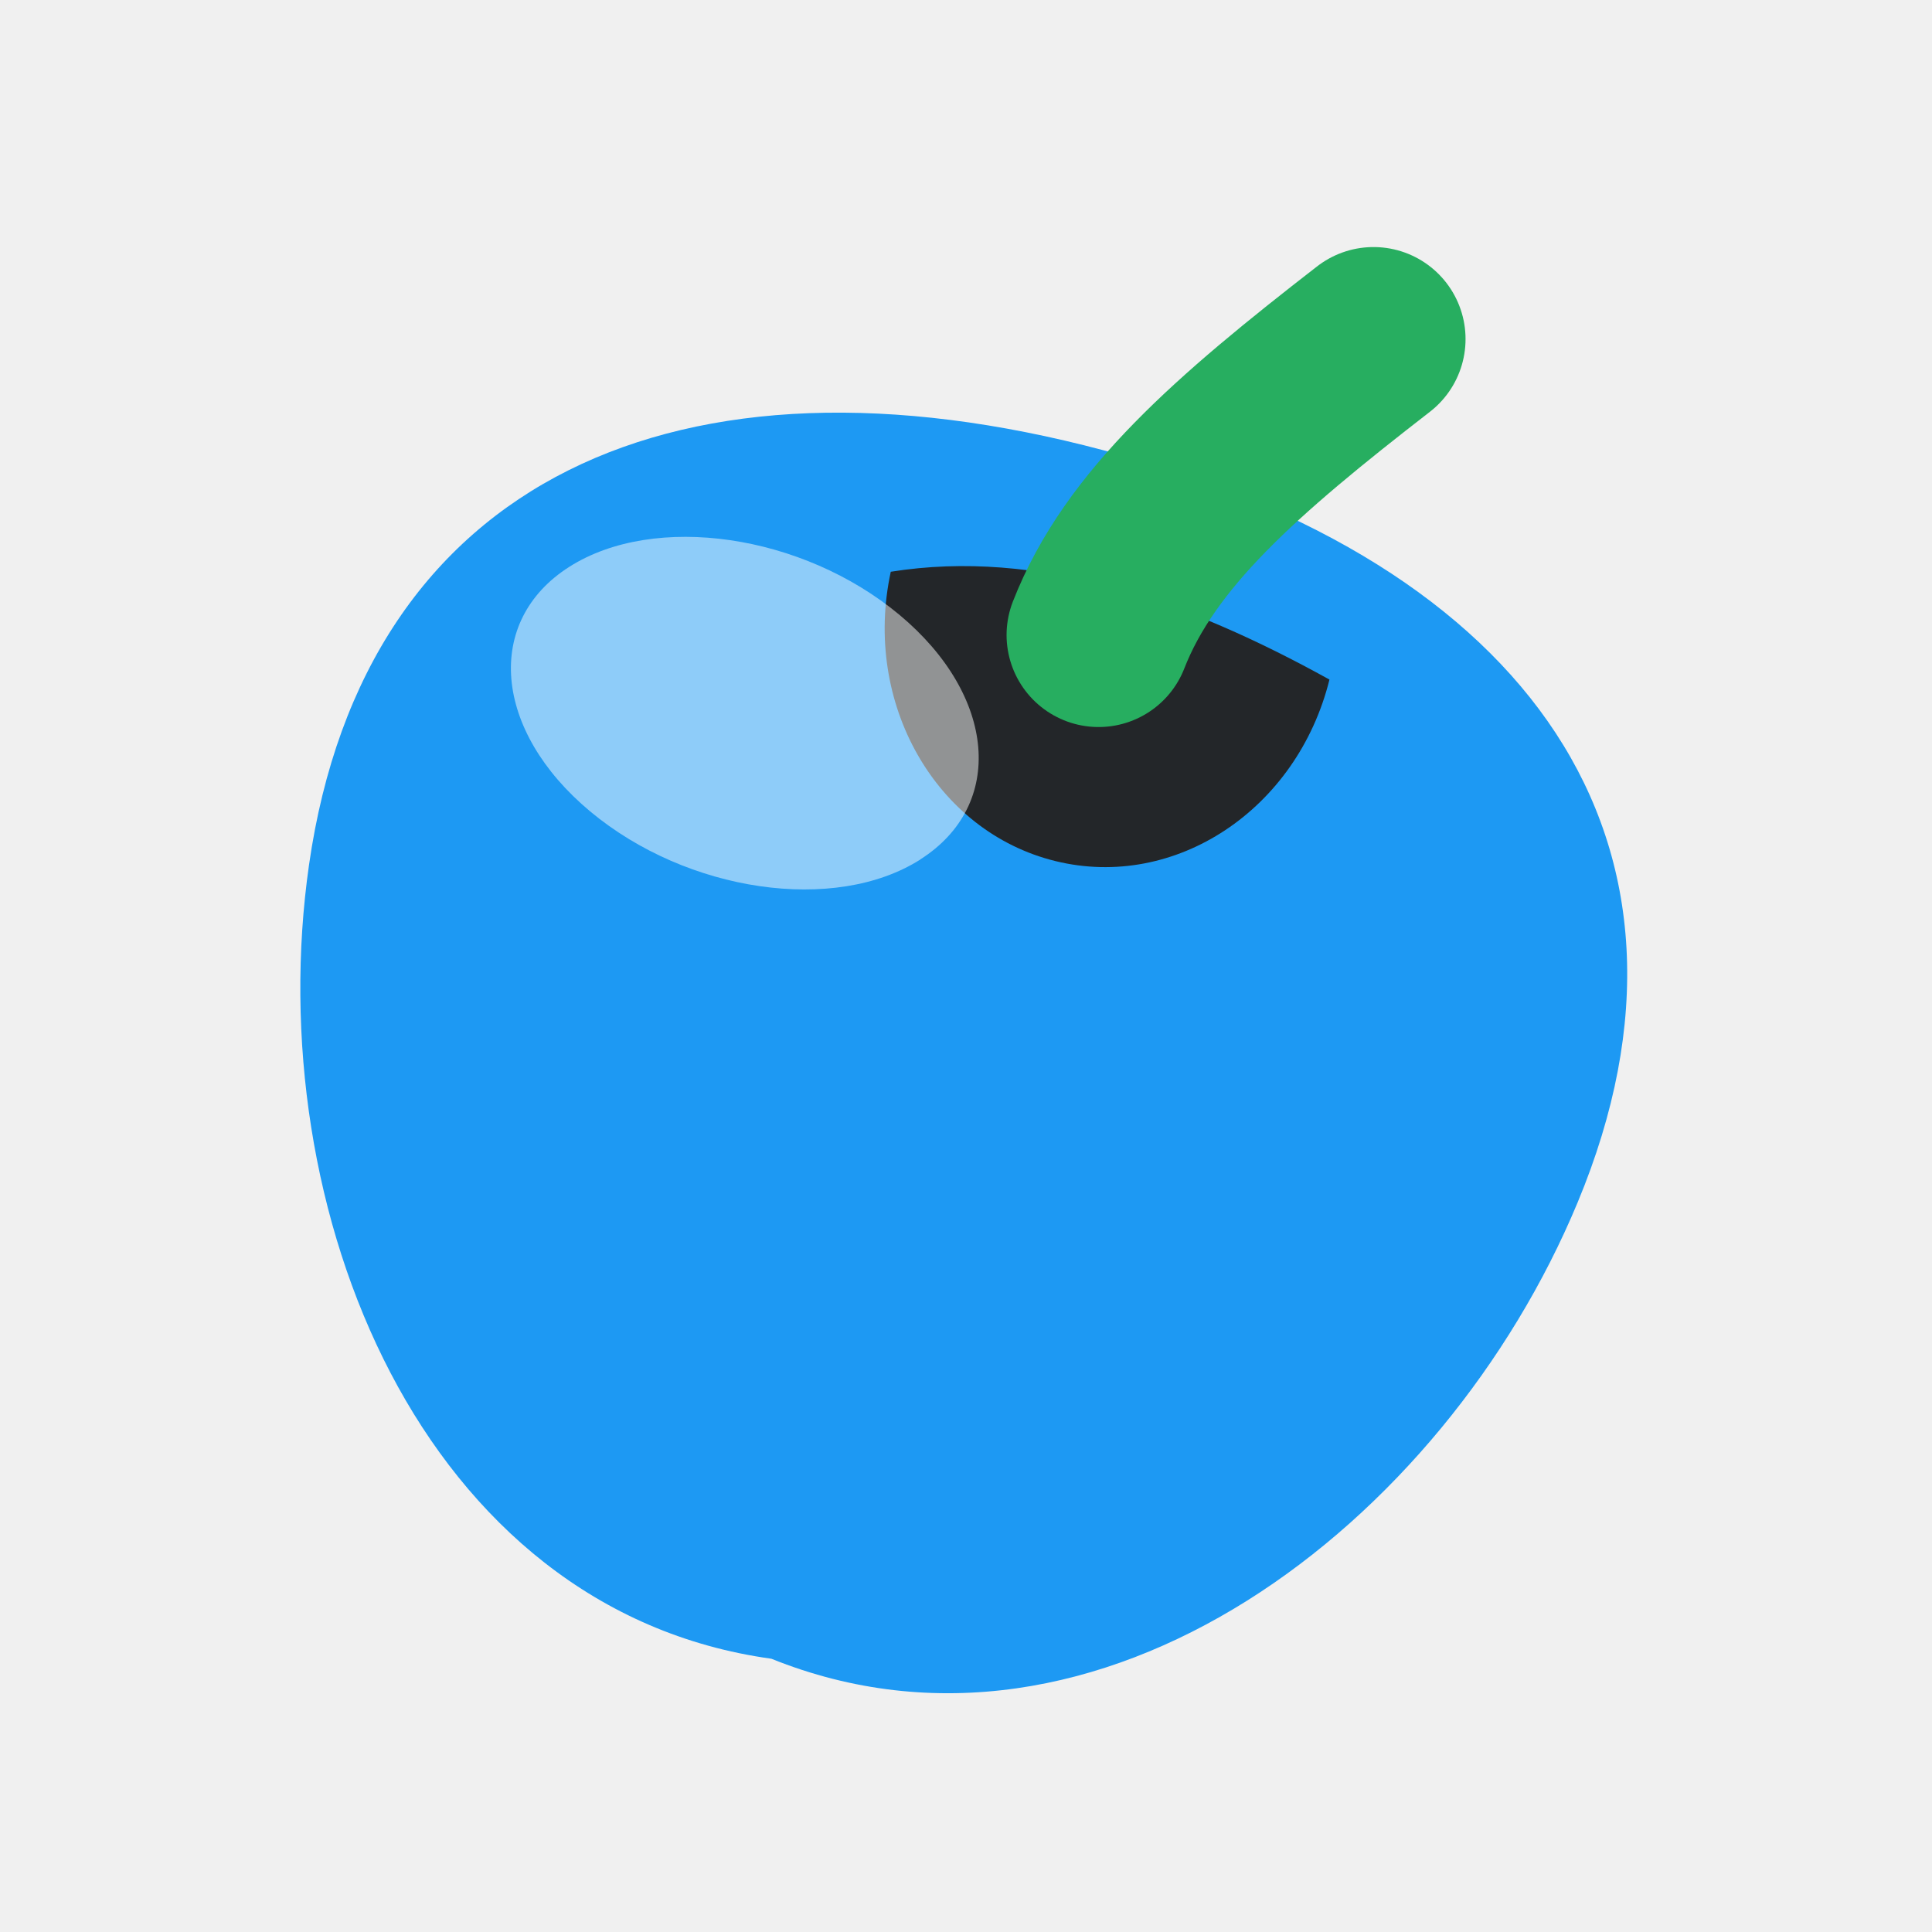
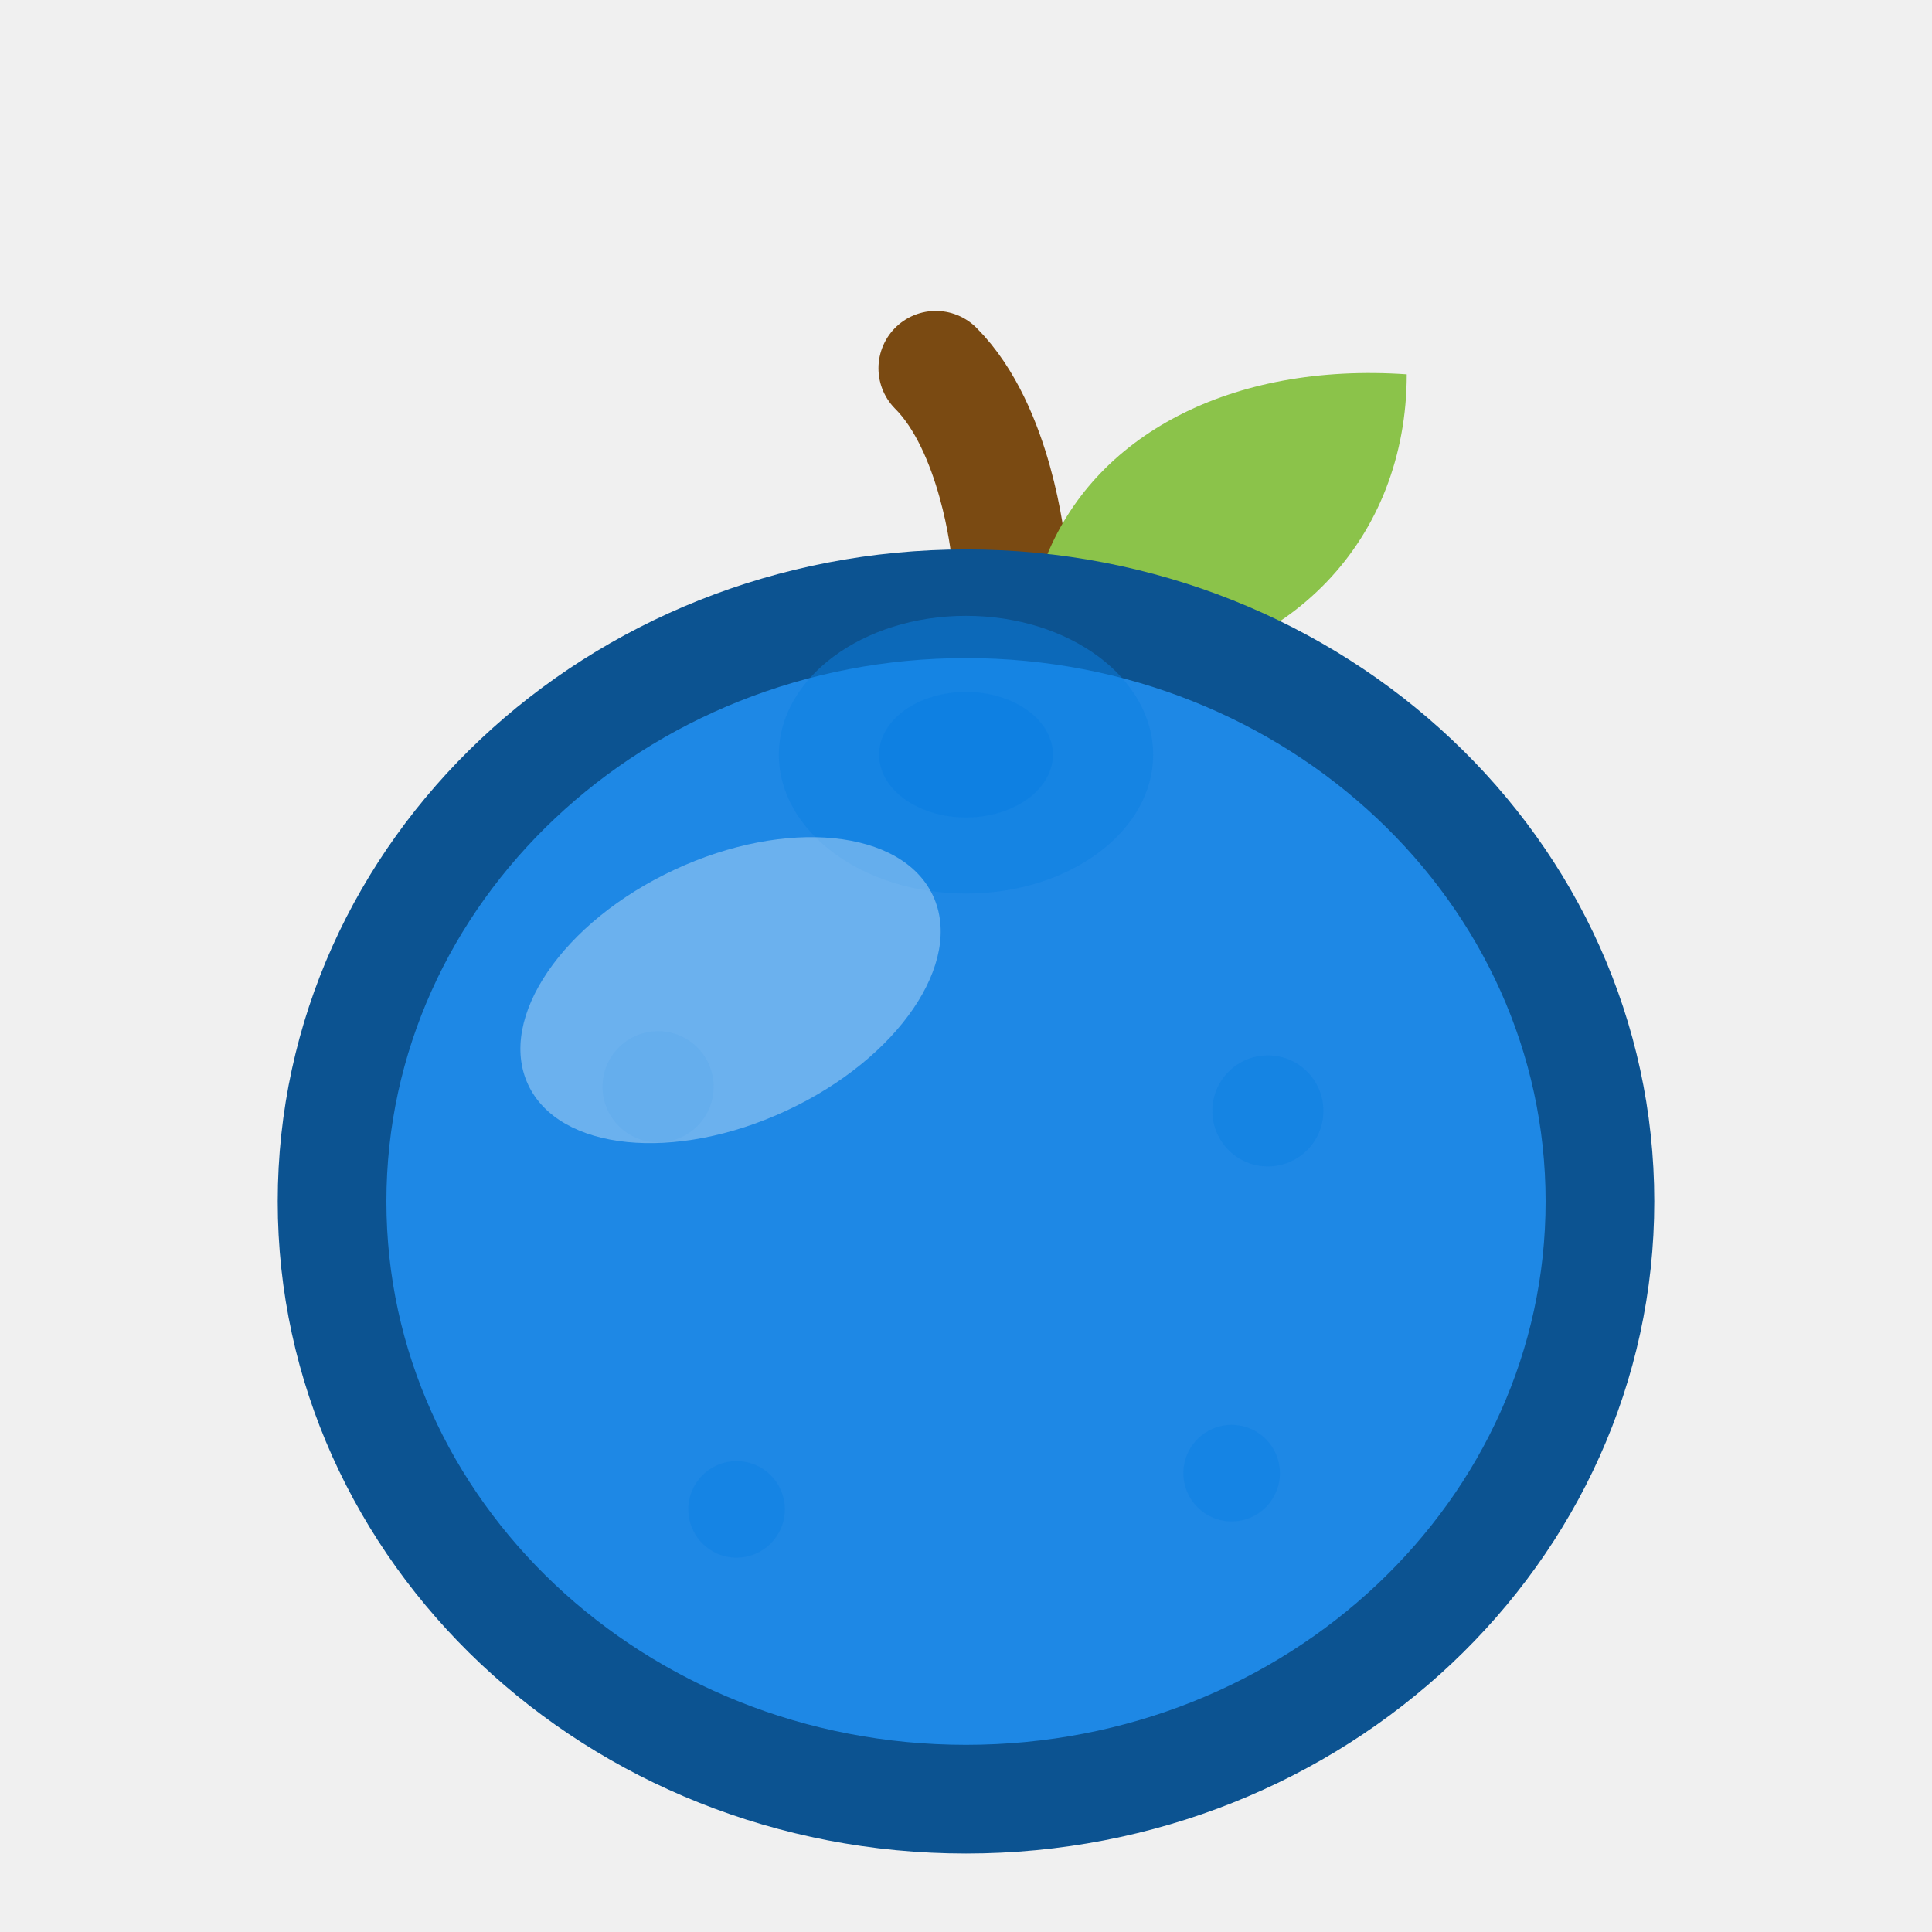
- <svg xmlns="http://www.w3.org/2000/svg" width="16" height="16" viewBox="0 0 16 16" version="1.1" id="svg4">
-   <defs id="defs8" />
-   <g id="g831">
-     <g style="fill:#9d072c;fill-opacity:1;stroke:none;stroke-opacity:1" id="cherry2-3" transform="matrix(0.433756,0.01851556,-0.01920771,0.4308682,-4.418089,-7.508404)">
-       <path style="fill:#1d99f3;fill-opacity:1;stroke:none;stroke-width:3.194;stroke-opacity:1" id="p5-12" d="m 42.021,38.735 c -2.28,6.289 -8.636,11.671 -14.976,9.411 -6.706,-0.642 -10.134,-8.201 -9.485,-14.852 0.729,-7.471 6.64,-10.416 14.793,-8.602 8.154,1.814 12.229,6.98 9.668,14.043 z" />
-     </g>
-     <path id="path3964" style="fill:#232629;fill-opacity:1;stroke-width:1.016" d="M 11.01,5.628 C 10.742,6.706 9.732,7.375 8.74,7.131 7.748,6.887 7.142,5.821 7.377,4.735 8.599,4.54 9.831,4.975 11.01,5.628 Z" />
-     <path style="fill:none;fill-opacity:0.945;stroke:#27ae60;stroke-width:1.524;stroke-linecap:round;stroke-opacity:1;stop-color:#000000" d="M 9.098,5.259 C 9.44,4.382 10.242,3.686 11.375,2.808" id="path1009" />
-     <path d="M 7.622,7.118 A 2.006,1.363 20.778 0 1 4.888,6.72 2.006,1.363 20.778 0 1 4.715,4.694 a 2.006,1.363 20.778 0 1 2.734,0.398 2.006,1.363 20.778 0 1 0.173,2.025" style="opacity:0.5;fill:#ffffff;fill-opacity:1;stroke:none;stroke-width:1.785;stroke-linecap:round;stroke-opacity:1;stop-color:#000000" id="path1046" />
-   </g>
+ <svg xmlns="http://www.w3.org/2000/svg" width="16" height="16" viewBox="0 0 16 16">
+   <path d="M 8.35 4.55 C 8.35 4.55 8.25 3.55 7.75 3.05" stroke="#7a4a12" stroke-width="0.95" fill="none" stroke-linecap="round" />
+   <path d="M 8.65 4.65 C 9.05 3.6 10.2 3.0 11.65 3.1 C 11.65 4.45 10.7 5.5 9.2 5.6 C 9.0 5.5 8.85 5.1 8.65 4.65 Z" fill="#8bc34a" />
+   <ellipse cx="8" cy="9.95" rx="5.25" ry="4.95" fill="#1e88e5" stroke="#0c5391" stroke-width="0.9" />
+   <ellipse cx="8" cy="6.25" rx="1.55" ry="1.15" fill="#0c7fe2" opacity="0.5" />
+   <ellipse cx="8" cy="6.25" rx="0.72" ry="0.52" fill="#0c7fe2" opacity="0.75" />
+   <circle cx="5.45" cy="9.0" r="0.46" fill="#0c7fe2" opacity="0.5" />
+   <circle cx="10.5" cy="9.2" r="0.46" fill="#0c7fe2" opacity="0.5" />
+   <circle cx="6.1" cy="12.5" r="0.4" fill="#0c7fe2" opacity="0.45" />
+   <circle cx="10.2" cy="12.2" r="0.4" fill="#0c7fe2" opacity="0.45" />
+   <ellipse cx="6.05" cy="8.2" rx="1.85" ry="1.1" fill="#ffffff" opacity="0.34" transform="rotate(-25 6.05 8.2)" />
</svg>
